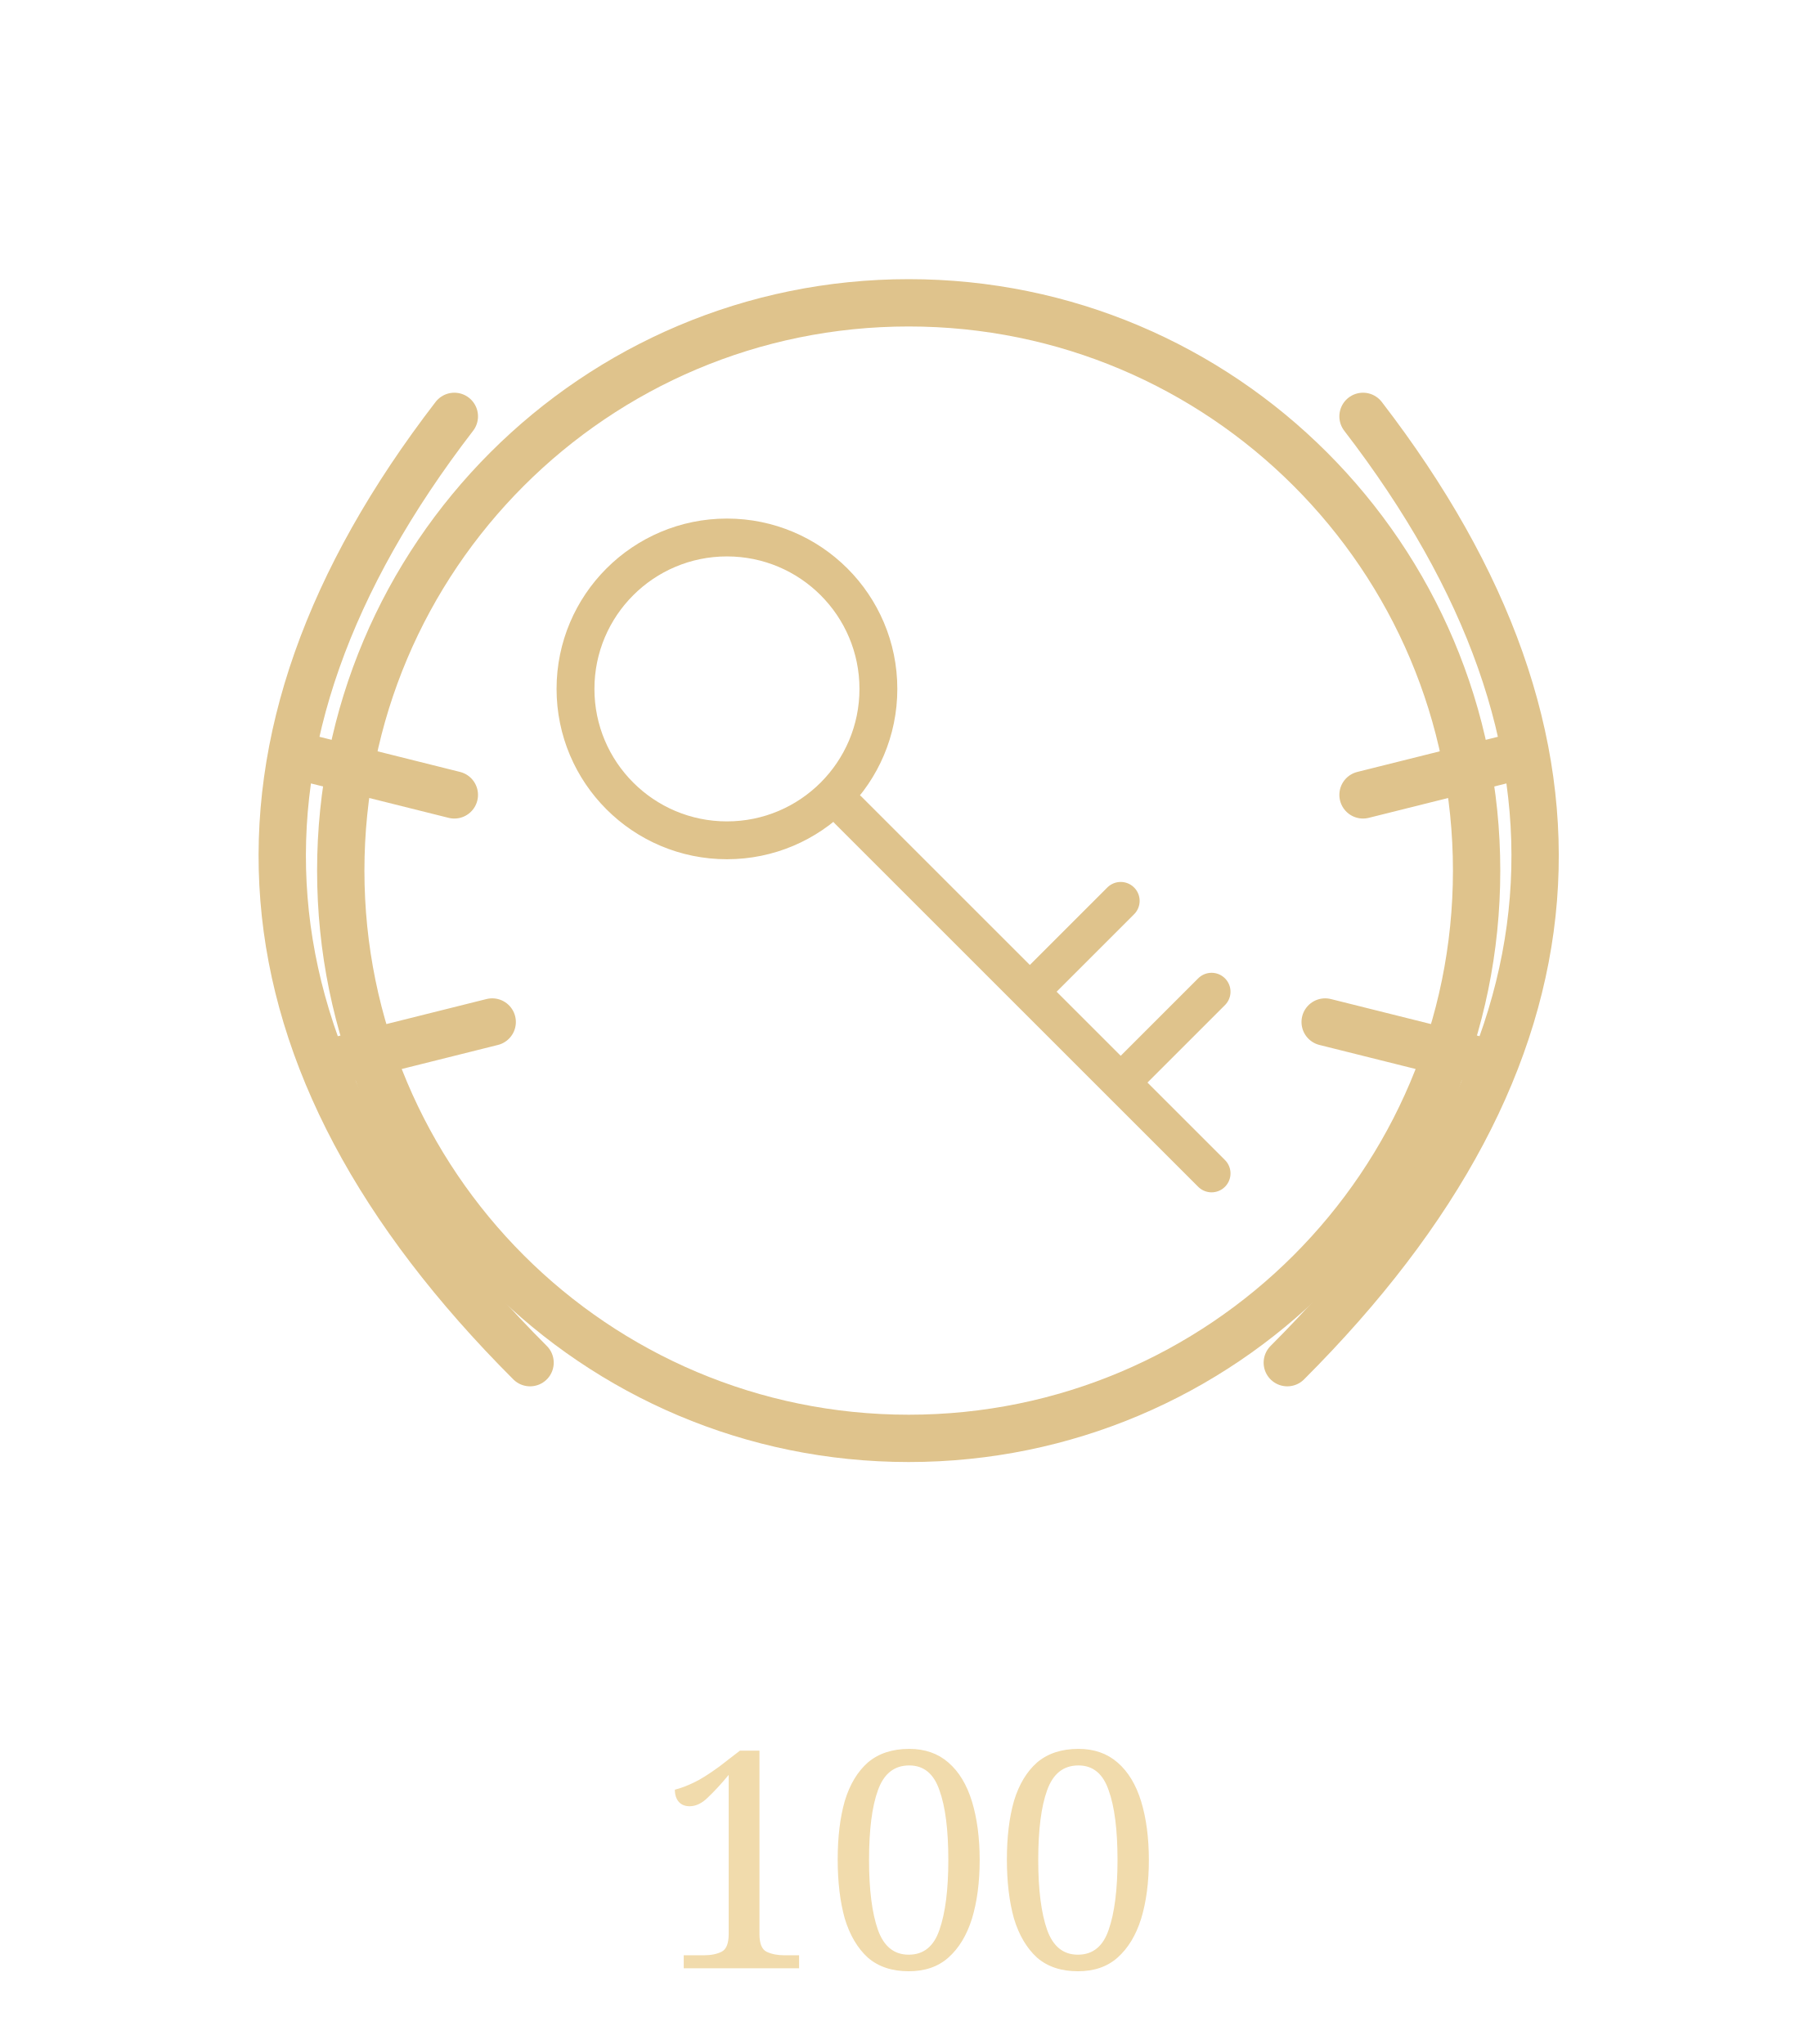
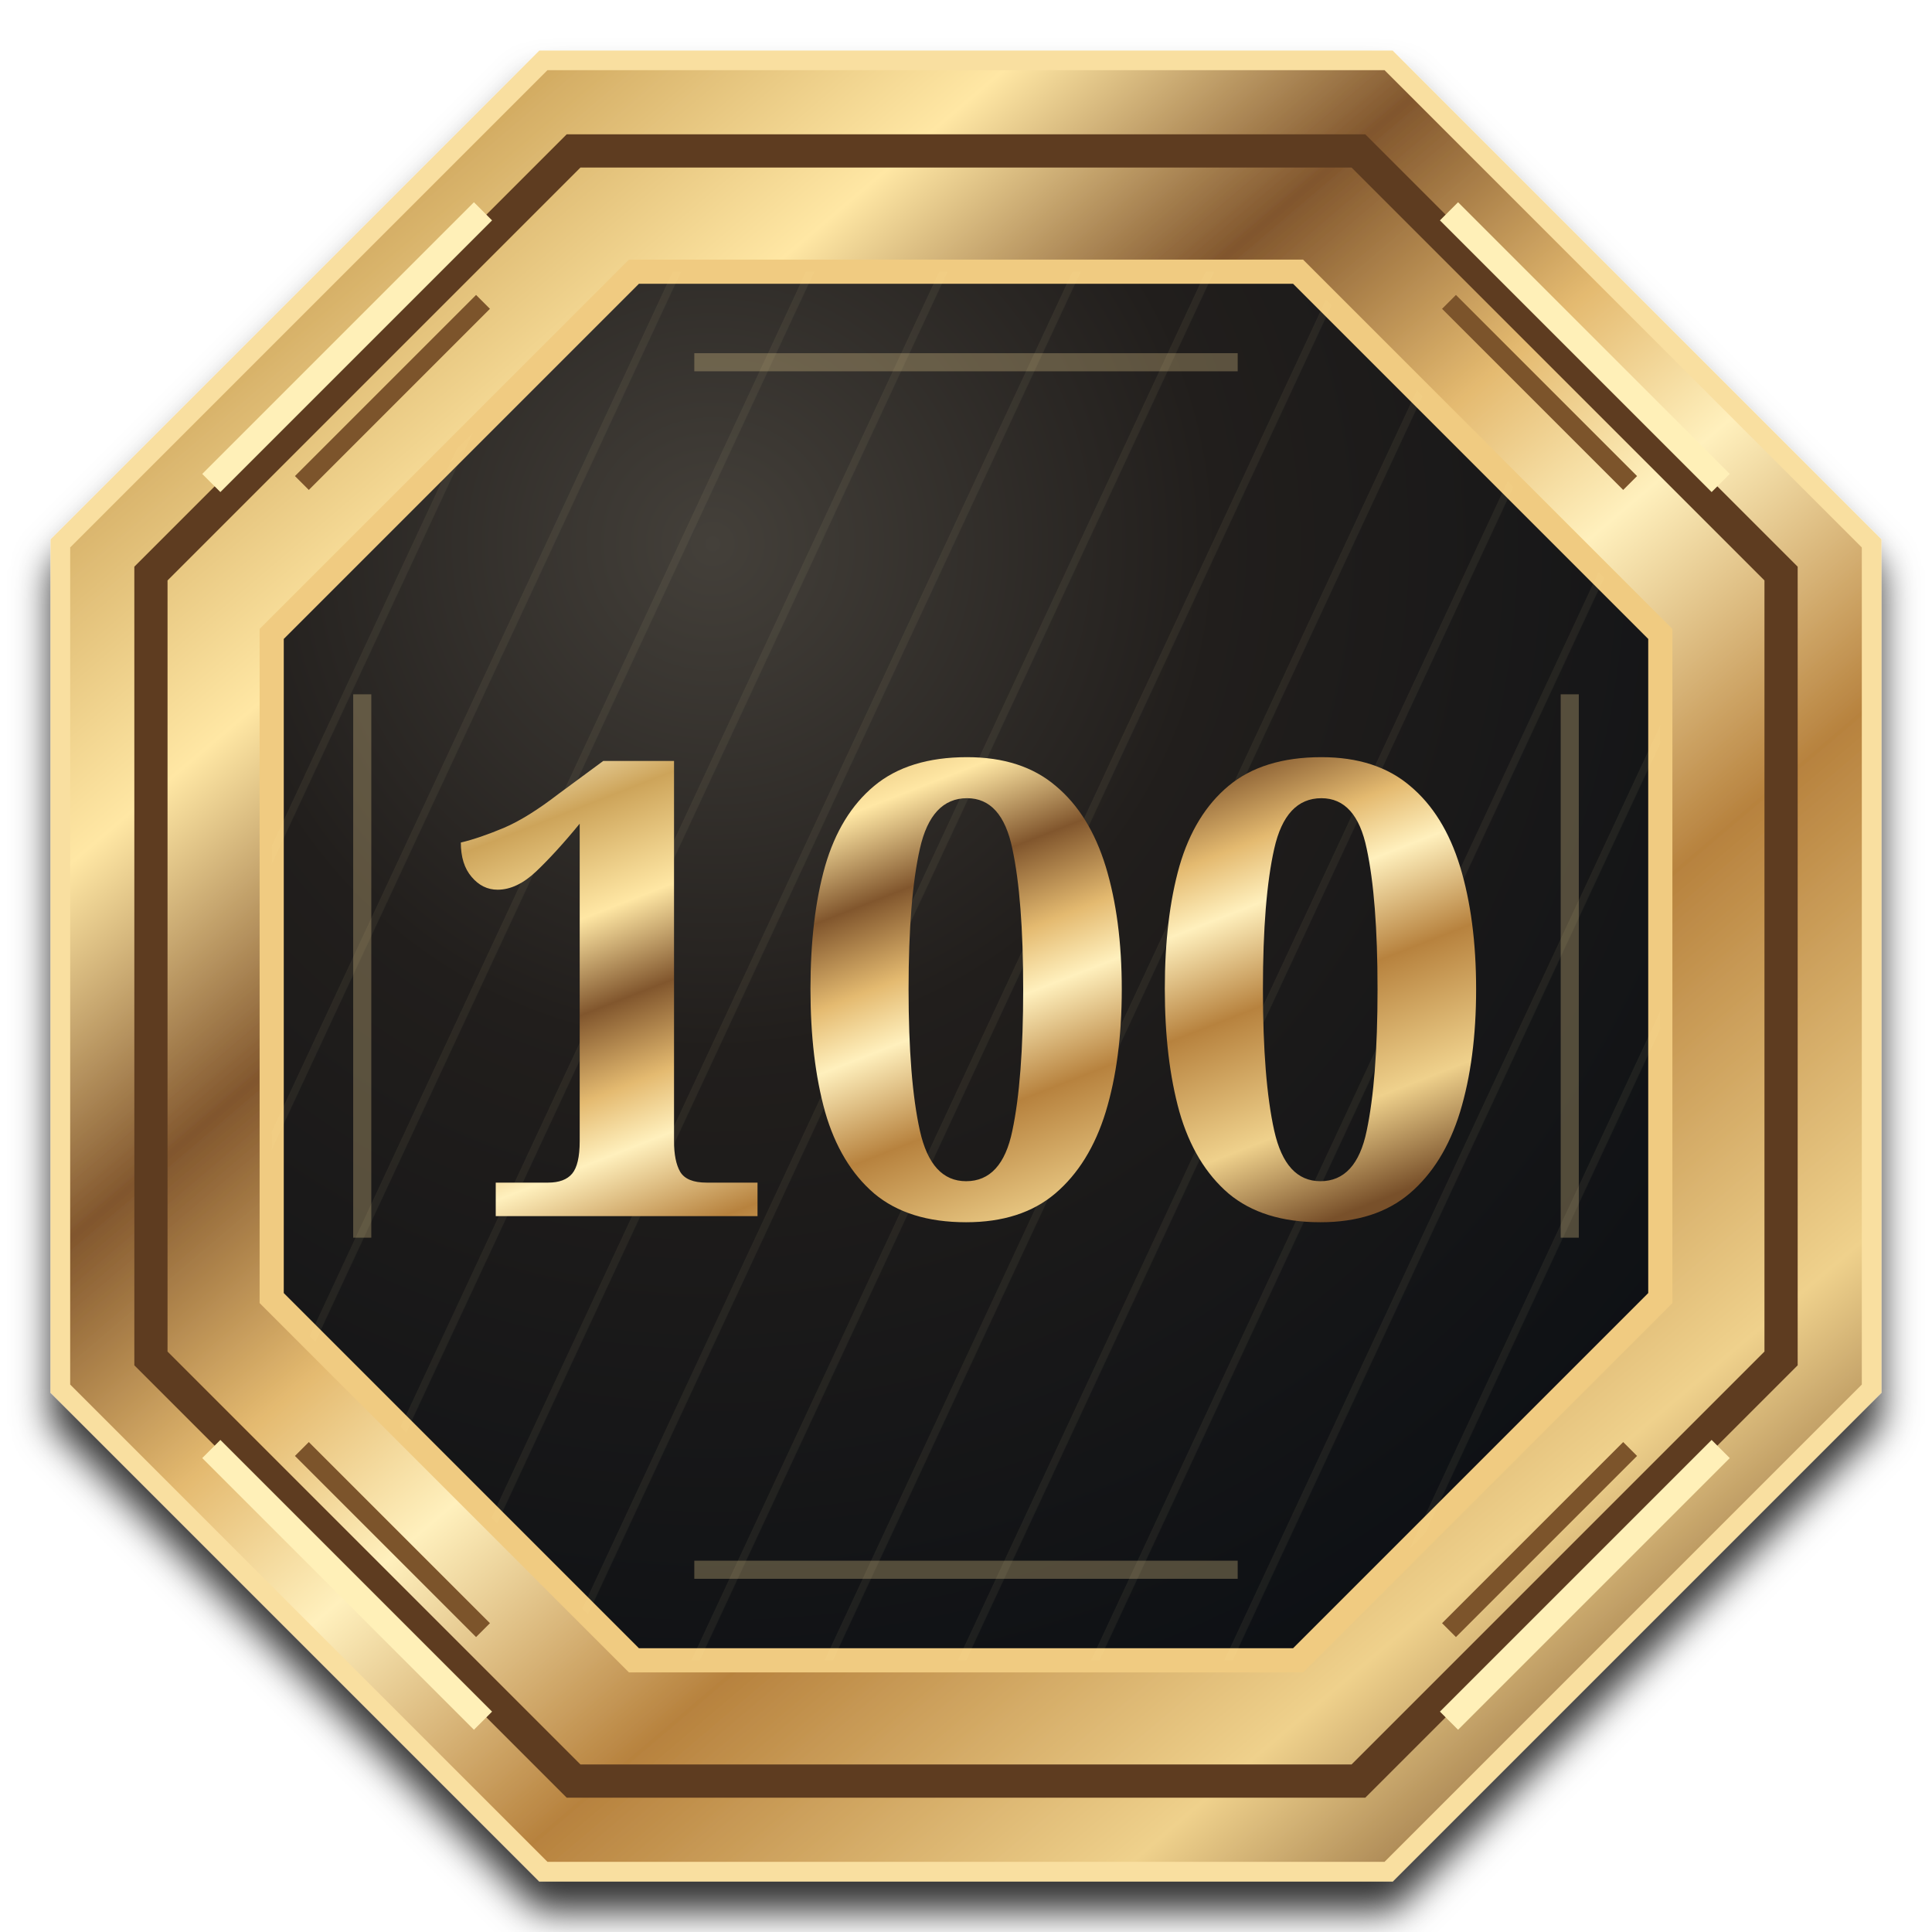
- <svg xmlns="http://www.w3.org/2000/svg" viewBox="0 0 48 54" fill="none" stroke="#dfc38c" stroke-width="1.25" stroke-linecap="round" stroke-linejoin="round">
-   <g transform="translate(4 3)">
-     <circle cx="20" cy="20" r="15" />
-     <path d="M8 8Q-2 21 10 33M32 8q10 13-2 25M4 17l4 1M5 25l4-1M36 17l-4 1M35 25l-4-1" />
-     <g transform="translate(4 4) scale(.8)">
-       <path d="M14 19a5 5 0 1 0 0-10a5 5 0 1 0 0 10M18 18l12 12M24 24l3-3M27 27l3-3" />
-     </g>
-   </g>
-   <text x="24" y="52" text-anchor="middle" fill="#f1dbac" stroke="none" font-size="8" font-family="Georgia,serif">100</text>
+ <svg xmlns="http://www.w3.org/2000/svg" viewBox="0 0 64 64" data-luxury-seal="true">
+   <defs>
+     <linearGradient id="gold" x1="0" y1="0" x2=".85" y2="1">
+       <stop stop-color="#fff6d3" />
+       <stop offset=".12" stop-color="#cda45a" />
+       <stop offset=".26" stop-color="#ffe7a4" />
+       <stop offset=".38" stop-color="#81562d" />
+       <stop offset=".49" stop-color="#e4ba70" />
+       <stop offset=".57" stop-color="#fff0bd" />
+       <stop offset=".7" stop-color="#b7823e" />
+       <stop offset=".87" stop-color="#efd18c" />
+       <stop offset="1" stop-color="#78502a" />
+     </linearGradient>
+     <radialGradient id="enamel" cx=".32" cy=".2" r=".9">
+       <stop stop-color="#44403a" />
+       <stop offset=".4" stop-color="#211e1c" />
+       <stop offset="1" stop-color="#0d1014" />
+     </radialGradient>
+     <pattern id="brushed" width="4" height="4" patternUnits="userSpaceOnUse" patternTransform="rotate(25)">
+       <path d="M0 0v4" stroke="#fff0b5" stroke-opacity=".06" stroke-width=".5" />
+     </pattern>
+     <filter id="raised">
+       <feDropShadow dx="0" dy="1" stdDeviation=".6" flood-color="#000" flood-opacity=".8" />
+     </filter>
+   </defs>
+   <path d="M18 2h28l16 16v28L46 62H18L2 46V18z" fill="url(#gold)" stroke="#f9dfa0" stroke-width=".65" filter="url(#raised)" />
+   <path d="M19 5h26l14 14v26L45 59H19L5 45V19z" fill="none" stroke="#5e3c20" stroke-width="1.1" />
+   <path d="M21 9h22l12 12v22L43 55H21L9 43V21z" fill="url(#enamel)" stroke="#f0cb81" stroke-width=".8" />
+   <path d="M21 9h22l12 12v22L43 55H21L9 43V21z" fill="url(#brushed)" />
+   <path d="M23 12h18M12 23v18M23 52h18M52 23v18" fill="none" stroke="#ebce92" stroke-opacity=".3" stroke-width=".6" />
+   <path d="M16 7l-9 9m41-9 9 9M7 48l9 9m32 0 9-9" stroke="#fff0b8" stroke-width=".85" />
+   <path d="M16 10l-6 6m38-6 6 6M10 48l6 6m32 0 6-6" stroke="#7c542b" stroke-width=".65" />
+   <text x="32" y="33" text-anchor="middle" dominant-baseline="middle" fill="url(#gold)" font-size="21" font-weight="600" font-family="Georgia,serif">100</text>
</svg>
